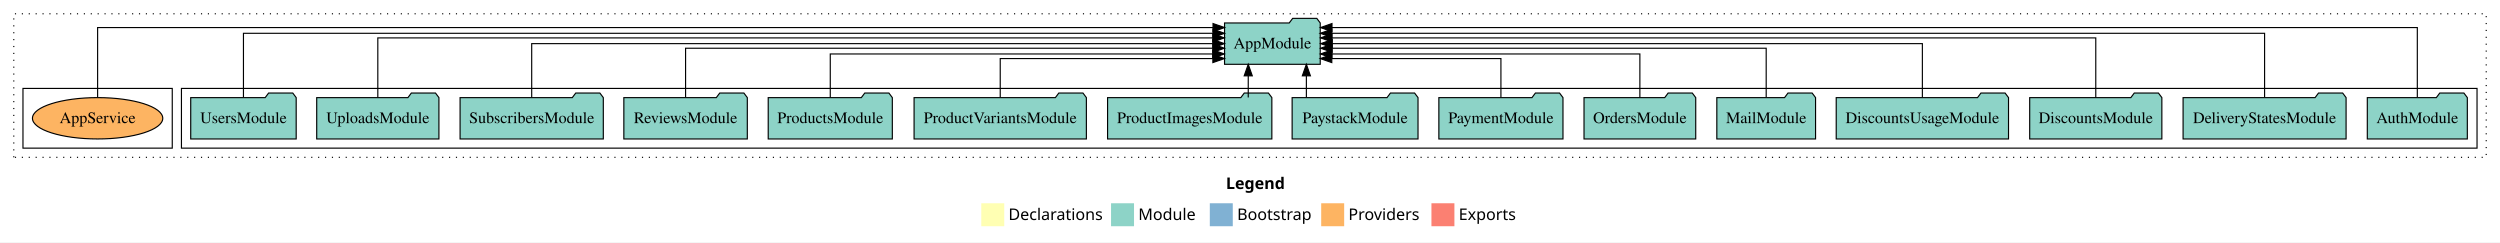
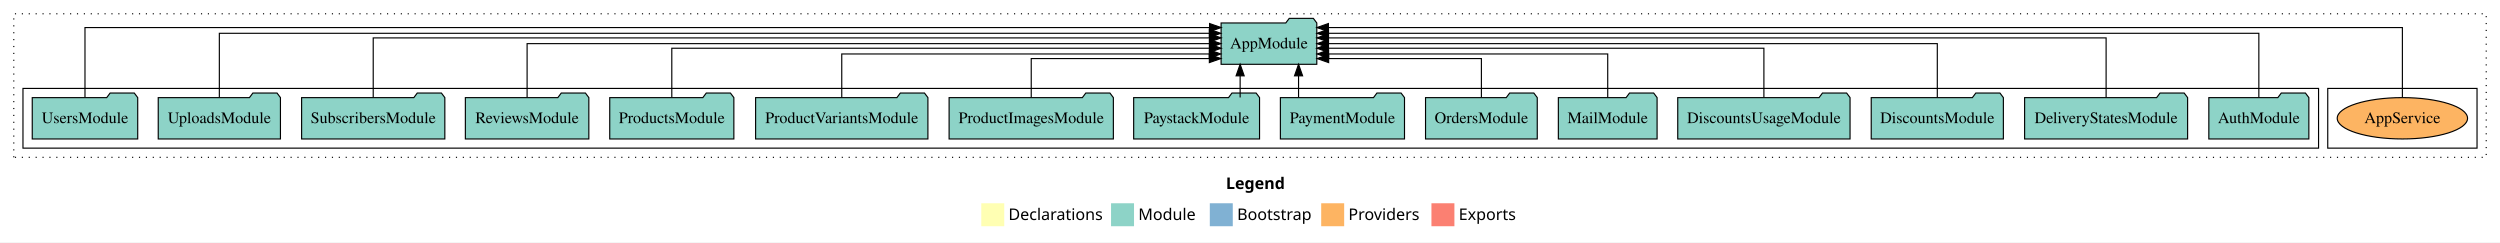
<svg xmlns="http://www.w3.org/2000/svg" width="2177pt" height="211pt" viewBox="0.00 0.00 2177.00 211.00">
  <g id="graph0" class="graph" transform="scale(1 1) rotate(0) translate(4 207)">
    <polygon fill="white" stroke="transparent" points="-4,4 -4,-207 2173,-207 2173,4 -4,4" />
    <text text-anchor="start" x="1063.51" y="-42.4" font-family="Times-12" font-weight="bold" font-size="14.00">Legend</text>
    <polygon fill="#ffffb3" stroke="transparent" points="850.5,-10 850.5,-30 870.5,-30 870.5,-10 850.5,-10" />
    <text text-anchor="start" x="874.13" y="-15.4" font-family="Times-12" font-size="14.00">  Declarations</text>
    <polygon fill="#8dd3c7" stroke="transparent" points="963.5,-10 963.5,-30 983.5,-30 983.5,-10 963.5,-10" />
    <text text-anchor="start" x="987.23" y="-15.4" font-family="Times-12" font-size="14.00">  Module</text>
    <polygon fill="#80b1d3" stroke="transparent" points="1049.5,-10 1049.5,-30 1069.5,-30 1069.5,-10 1049.5,-10" />
    <text text-anchor="start" x="1073.28" y="-15.4" font-family="Times-12" font-size="14.00">  Bootstrap</text>
    <polygon fill="#fdb462" stroke="transparent" points="1146.5,-10 1146.5,-30 1166.5,-30 1166.5,-10 1146.5,-10" />
    <text text-anchor="start" x="1170.17" y="-15.4" font-family="Times-12" font-size="14.00">  Providers</text>
    <polygon fill="#fb8072" stroke="transparent" points="1242.5,-10 1242.5,-30 1262.5,-30 1262.5,-10 1242.5,-10" />
    <text text-anchor="start" x="1266.23" y="-15.4" font-family="Times-12" font-size="14.00">  Exports</text>
    <g id="clust1" class="cluster">
      <polygon fill="none" stroke="black" stroke-dasharray="1,5" points="8,-70 8,-195 2161,-195 2161,-70 8,-70" />
    </g>
+     <g id="clust6" class="cluster">
+       <polygon fill="none" stroke="black" points="2023,-78 2023,-130 2153,-130 2153,-78 2023,-78" />
+     </g>
    <g id="clust3" class="cluster">
-       <polygon fill="none" stroke="black" points="154,-78 154,-130 2153,-130 2153,-78 154,-78" />
-     </g>
-     <g id="clust6" class="cluster">
-       <polygon fill="none" stroke="black" points="16,-78 16,-130 146,-130 146,-78 16,-78" />
+       <polygon fill="none" stroke="black" points="16,-78 16,-130 2015,-130 2015,-78 16,-78" />
    </g>
    <g id="node1" class="node">
-       <polygon fill="#8dd3c7" stroke="black" points="2144.55,-122 2141.55,-126 2120.55,-126 2117.55,-122 2057.45,-122 2057.45,-86 2144.55,-86 2144.55,-122" />
-       <text text-anchor="middle" x="2101" y="-99.8" font-family="Times,serif" font-size="14.00">AuthModule</text>
+       <polygon fill="#8dd3c7" stroke="black" points="2006.55,-122 2003.55,-126 1982.55,-126 1979.55,-122 1919.45,-122 1919.45,-86 2006.55,-86 2006.55,-122" />
+       <text text-anchor="middle" x="1963" y="-99.8" font-family="Times,serif" font-size="14.00">AuthModule</text>
    </g>
    <g id="node16" class="node">
-       <polygon fill="#8dd3c7" stroke="black" points="1145.66,-187 1142.66,-191 1121.66,-191 1118.66,-187 1062.34,-187 1062.34,-151 1145.66,-151 1145.66,-187" />
-       <text text-anchor="middle" x="1104" y="-164.8" font-family="Times,serif" font-size="14.00">AppModule</text>
+       <polygon fill="#8dd3c7" stroke="black" points="1142.66,-187 1139.66,-191 1118.66,-191 1115.66,-187 1059.34,-187 1059.34,-151 1142.66,-151 1142.66,-187" />
+       <text text-anchor="middle" x="1101" y="-164.8" font-family="Times,serif" font-size="14.00">AppModule</text>
    </g>
    <g id="edge1" class="edge">
-       <path fill="none" stroke="black" d="M2101,-122.32C2101,-145.66 2101,-183 2101,-183 2101,-183 1155.89,-183 1155.89,-183" />
-       <polygon fill="black" stroke="black" points="1155.89,-179.5 1145.89,-183 1155.89,-186.5 1155.89,-179.5" />
+       <path fill="none" stroke="black" d="M1963,-122.29C1963,-144.21 1963,-178 1963,-178 1963,-178 1152.87,-178 1152.87,-178" />
+       <polygon fill="black" stroke="black" points="1152.87,-174.5 1142.87,-178 1152.87,-181.5 1152.87,-174.5" />
    </g>
    <g id="node2" class="node">
-       <polygon fill="#8dd3c7" stroke="black" points="2038.97,-122 2035.97,-126 2014.97,-126 2011.97,-122 1897.03,-122 1897.03,-86 2038.97,-86 2038.97,-122" />
-       <text text-anchor="middle" x="1968" y="-99.8" font-family="Times,serif" font-size="14.00">DeliveryStatesModule</text>
+       <polygon fill="#8dd3c7" stroke="black" points="1900.97,-122 1897.97,-126 1876.97,-126 1873.97,-122 1759.03,-122 1759.03,-86 1900.97,-86 1900.97,-122" />
+       <text text-anchor="middle" x="1830" y="-99.8" font-family="Times,serif" font-size="14.00">DeliveryStatesModule</text>
    </g>
    <g id="edge2" class="edge">
-       <path fill="none" stroke="black" d="M1968,-122.29C1968,-144.21 1968,-178 1968,-178 1968,-178 1155.67,-178 1155.67,-178" />
-       <polygon fill="black" stroke="black" points="1155.67,-174.5 1145.67,-178 1155.67,-181.5 1155.67,-174.5" />
+       <path fill="none" stroke="black" d="M1830,-122.03C1830,-142.77 1830,-174 1830,-174 1830,-174 1152.81,-174 1152.81,-174" />
+       <polygon fill="black" stroke="black" points="1152.81,-170.5 1142.81,-174 1152.81,-177.5 1152.81,-170.5" />
    </g>
    <g id="node3" class="node">
-       <polygon fill="#8dd3c7" stroke="black" points="1878.54,-122 1875.54,-126 1854.54,-126 1851.54,-122 1763.46,-122 1763.46,-86 1878.54,-86 1878.54,-122" />
-       <text text-anchor="middle" x="1821" y="-99.8" font-family="Times,serif" font-size="14.00">DiscountsModule</text>
+       <polygon fill="#8dd3c7" stroke="black" points="1740.54,-122 1737.54,-126 1716.54,-126 1713.54,-122 1625.46,-122 1625.46,-86 1740.54,-86 1740.54,-122" />
+       <text text-anchor="middle" x="1683" y="-99.8" font-family="Times,serif" font-size="14.00">DiscountsModule</text>
    </g>
    <g id="edge3" class="edge">
-       <path fill="none" stroke="black" d="M1821,-122.03C1821,-142.77 1821,-174 1821,-174 1821,-174 1155.91,-174 1155.91,-174" />
-       <polygon fill="black" stroke="black" points="1155.91,-170.5 1145.91,-174 1155.91,-177.5 1155.91,-170.5" />
+       <path fill="none" stroke="black" d="M1683,-122.11C1683,-141.34 1683,-169 1683,-169 1683,-169 1152.86,-169 1152.86,-169" />
+       <polygon fill="black" stroke="black" points="1152.86,-165.5 1142.86,-169 1152.86,-172.5 1152.86,-165.5" />
    </g>
    <g id="node4" class="node">
-       <polygon fill="#8dd3c7" stroke="black" points="1745.02,-122 1742.02,-126 1721.02,-126 1718.02,-122 1594.98,-122 1594.98,-86 1745.02,-86 1745.02,-122" />
-       <text text-anchor="middle" x="1670" y="-99.8" font-family="Times,serif" font-size="14.00">DiscountsUsageModule</text>
+       <polygon fill="#8dd3c7" stroke="black" points="1607.02,-122 1604.02,-126 1583.02,-126 1580.02,-122 1456.98,-122 1456.98,-86 1607.02,-86 1607.02,-122" />
+       <text text-anchor="middle" x="1532" y="-99.8" font-family="Times,serif" font-size="14.00">DiscountsUsageModule</text>
    </g>
    <g id="edge4" class="edge">
-       <path fill="none" stroke="black" d="M1670,-122.11C1670,-141.34 1670,-169 1670,-169 1670,-169 1156.08,-169 1156.08,-169" />
-       <polygon fill="black" stroke="black" points="1156.08,-165.5 1146.08,-169 1156.08,-172.5 1156.08,-165.5" />
+       <path fill="none" stroke="black" d="M1532,-122.3C1532,-140.27 1532,-165 1532,-165 1532,-165 1152.72,-165 1152.72,-165" />
+       <polygon fill="black" stroke="black" points="1152.72,-161.5 1142.72,-165 1152.72,-168.5 1152.72,-161.5" />
    </g>
    <g id="node5" class="node">
-       <polygon fill="#8dd3c7" stroke="black" points="1576.99,-122 1573.99,-126 1552.99,-126 1549.99,-122 1491.01,-122 1491.01,-86 1576.99,-86 1576.99,-122" />
-       <text text-anchor="middle" x="1534" y="-99.8" font-family="Times,serif" font-size="14.00">MailModule</text>
+       <polygon fill="#8dd3c7" stroke="black" points="1438.99,-122 1435.99,-126 1414.99,-126 1411.99,-122 1353.01,-122 1353.01,-86 1438.99,-86 1438.99,-122" />
+       <text text-anchor="middle" x="1396" y="-99.8" font-family="Times,serif" font-size="14.00">MailModule</text>
    </g>
    <g id="edge5" class="edge">
-       <path fill="none" stroke="black" d="M1534,-122.3C1534,-140.27 1534,-165 1534,-165 1534,-165 1156.01,-165 1156.01,-165" />
-       <polygon fill="black" stroke="black" points="1156.01,-161.5 1146.01,-165 1156.01,-168.5 1156.01,-161.5" />
+       <path fill="none" stroke="black" d="M1396,-122.03C1396,-138.4 1396,-160 1396,-160 1396,-160 1152.95,-160 1152.95,-160" />
+       <polygon fill="black" stroke="black" points="1152.95,-156.5 1142.95,-160 1152.95,-163.5 1152.95,-156.5" />
    </g>
    <g id="node6" class="node">
-       <polygon fill="#8dd3c7" stroke="black" points="1472.64,-122 1469.64,-126 1448.64,-126 1445.64,-122 1375.36,-122 1375.36,-86 1472.64,-86 1472.64,-122" />
-       <text text-anchor="middle" x="1424" y="-99.8" font-family="Times,serif" font-size="14.00">OrdersModule</text>
+       <polygon fill="#8dd3c7" stroke="black" points="1334.64,-122 1331.64,-126 1310.64,-126 1307.64,-122 1237.36,-122 1237.36,-86 1334.64,-86 1334.64,-122" />
+       <text text-anchor="middle" x="1286" y="-99.8" font-family="Times,serif" font-size="14.00">OrdersModule</text>
    </g>
    <g id="edge6" class="edge">
-       <path fill="none" stroke="black" d="M1424,-122.03C1424,-138.4 1424,-160 1424,-160 1424,-160 1155.83,-160 1155.83,-160" />
-       <polygon fill="black" stroke="black" points="1155.83,-156.5 1145.83,-160 1155.83,-163.5 1155.83,-156.5" />
+       <path fill="none" stroke="black" d="M1286,-122.19C1286,-137.18 1286,-156 1286,-156 1286,-156 1152.98,-156 1152.98,-156" />
+       <polygon fill="black" stroke="black" points="1152.98,-152.5 1142.98,-156 1152.98,-159.5 1152.98,-152.5" />
    </g>
    <g id="node7" class="node">
-       <polygon fill="#8dd3c7" stroke="black" points="1357.04,-122 1354.04,-126 1333.04,-126 1330.04,-122 1248.96,-122 1248.96,-86 1357.04,-86 1357.04,-122" />
-       <text text-anchor="middle" x="1303" y="-99.8" font-family="Times,serif" font-size="14.00">PaymentModule</text>
+       <polygon fill="#8dd3c7" stroke="black" points="1219.04,-122 1216.04,-126 1195.04,-126 1192.04,-122 1110.96,-122 1110.96,-86 1219.04,-86 1219.04,-122" />
+       <text text-anchor="middle" x="1165" y="-99.8" font-family="Times,serif" font-size="14.00">PaymentModule</text>
    </g>
    <g id="edge7" class="edge">
-       <path fill="none" stroke="black" d="M1303,-122.19C1303,-137.18 1303,-156 1303,-156 1303,-156 1155.72,-156 1155.72,-156" />
-       <polygon fill="black" stroke="black" points="1155.72,-152.5 1145.72,-156 1155.72,-159.5 1155.72,-152.5" />
+       <path fill="none" stroke="black" d="M1126.78,-122.11C1126.78,-122.11 1126.78,-140.99 1126.78,-140.99" />
+       <polygon fill="black" stroke="black" points="1123.28,-140.99 1126.78,-150.99 1130.28,-140.99 1123.28,-140.99" />
    </g>
    <g id="node8" class="node">
-       <polygon fill="#8dd3c7" stroke="black" points="1230.81,-122 1227.81,-126 1206.81,-126 1203.81,-122 1121.19,-122 1121.19,-86 1230.81,-86 1230.81,-122" />
-       <text text-anchor="middle" x="1176" y="-99.8" font-family="Times,serif" font-size="14.00">PaystackModule</text>
+       <polygon fill="#8dd3c7" stroke="black" points="1092.81,-122 1089.81,-126 1068.81,-126 1065.81,-122 983.19,-122 983.19,-86 1092.81,-86 1092.81,-122" />
+       <text text-anchor="middle" x="1038" y="-99.8" font-family="Times,serif" font-size="14.00">PaystackModule</text>
    </g>
    <g id="edge8" class="edge">
-       <path fill="none" stroke="black" d="M1133.59,-122.11C1133.59,-122.11 1133.59,-140.99 1133.59,-140.99" />
-       <polygon fill="black" stroke="black" points="1130.09,-140.99 1133.59,-150.99 1137.09,-140.99 1130.09,-140.99" />
+       <path fill="none" stroke="black" d="M1075.91,-122.11C1075.91,-122.11 1075.91,-140.99 1075.91,-140.99" />
+       <polygon fill="black" stroke="black" points="1072.41,-140.99 1075.91,-150.99 1079.41,-140.99 1072.41,-140.99" />
    </g>
    <g id="node9" class="node">
-       <polygon fill="#8dd3c7" stroke="black" points="1103.52,-122 1100.52,-126 1079.52,-126 1076.52,-122 960.48,-122 960.48,-86 1103.52,-86 1103.52,-122" />
-       <text text-anchor="middle" x="1032" y="-99.8" font-family="Times,serif" font-size="14.00">ProductImagesModule</text>
+       <polygon fill="#8dd3c7" stroke="black" points="965.52,-122 962.52,-126 941.52,-126 938.52,-122 822.48,-122 822.48,-86 965.52,-86 965.52,-122" />
+       <text text-anchor="middle" x="894" y="-99.8" font-family="Times,serif" font-size="14.00">ProductImagesModule</text>
    </g>
    <g id="edge9" class="edge">
-       <path fill="none" stroke="black" d="M1082.97,-122.11C1082.97,-122.11 1082.97,-140.99 1082.97,-140.99" />
-       <polygon fill="black" stroke="black" points="1079.47,-140.99 1082.97,-150.99 1086.47,-140.99 1079.47,-140.99" />
+       <path fill="none" stroke="black" d="M894,-122.19C894,-137.18 894,-156 894,-156 894,-156 1049.11,-156 1049.11,-156" />
+       <polygon fill="black" stroke="black" points="1049.11,-159.5 1059.11,-156 1049.11,-152.5 1049.11,-159.5" />
    </g>
    <g id="node10" class="node">
-       <polygon fill="#8dd3c7" stroke="black" points="942.02,-122 939.02,-126 918.02,-126 915.02,-122 791.98,-122 791.98,-86 942.02,-86 942.02,-122" />
-       <text text-anchor="middle" x="867" y="-99.8" font-family="Times,serif" font-size="14.00">ProductVariantsModule</text>
+       <polygon fill="#8dd3c7" stroke="black" points="804.02,-122 801.02,-126 780.02,-126 777.02,-122 653.98,-122 653.98,-86 804.02,-86 804.02,-122" />
+       <text text-anchor="middle" x="729" y="-99.8" font-family="Times,serif" font-size="14.00">ProductVariantsModule</text>
    </g>
    <g id="edge10" class="edge">
-       <path fill="none" stroke="black" d="M867,-122.19C867,-137.18 867,-156 867,-156 867,-156 1052.17,-156 1052.17,-156" />
-       <polygon fill="black" stroke="black" points="1052.17,-159.5 1062.17,-156 1052.17,-152.5 1052.17,-159.5" />
+       <path fill="none" stroke="black" d="M729,-122.03C729,-138.4 729,-160 729,-160 729,-160 1049.05,-160 1049.05,-160" />
+       <polygon fill="black" stroke="black" points="1049.05,-163.5 1059.05,-160 1049.05,-156.5 1049.05,-163.5" />
    </g>
    <g id="node11" class="node">
-       <polygon fill="#8dd3c7" stroke="black" points="773.04,-122 770.04,-126 749.04,-126 746.04,-122 664.96,-122 664.96,-86 773.04,-86 773.04,-122" />
-       <text text-anchor="middle" x="719" y="-99.8" font-family="Times,serif" font-size="14.00">ProductsModule</text>
+       <polygon fill="#8dd3c7" stroke="black" points="635.04,-122 632.04,-126 611.04,-126 608.04,-122 526.96,-122 526.96,-86 635.04,-86 635.04,-122" />
+       <text text-anchor="middle" x="581" y="-99.8" font-family="Times,serif" font-size="14.00">ProductsModule</text>
    </g>
    <g id="edge11" class="edge">
-       <path fill="none" stroke="black" d="M719,-122.03C719,-138.4 719,-160 719,-160 719,-160 1052.07,-160 1052.07,-160" />
-       <polygon fill="black" stroke="black" points="1052.07,-163.5 1062.07,-160 1052.07,-156.5 1052.07,-163.5" />
+       <path fill="none" stroke="black" d="M581,-122.3C581,-140.27 581,-165 581,-165 581,-165 1049.33,-165 1049.33,-165" />
+       <polygon fill="black" stroke="black" points="1049.33,-168.5 1059.33,-165 1049.33,-161.5 1049.33,-168.5" />
    </g>
    <g id="node12" class="node">
-       <polygon fill="#8dd3c7" stroke="black" points="646.76,-122 643.76,-126 622.76,-126 619.76,-122 539.24,-122 539.24,-86 646.76,-86 646.76,-122" />
-       <text text-anchor="middle" x="593" y="-99.8" font-family="Times,serif" font-size="14.00">ReviewsModule</text>
+       <polygon fill="#8dd3c7" stroke="black" points="508.76,-122 505.76,-126 484.76,-126 481.76,-122 401.24,-122 401.24,-86 508.76,-86 508.76,-122" />
+       <text text-anchor="middle" x="455" y="-99.8" font-family="Times,serif" font-size="14.00">ReviewsModule</text>
    </g>
    <g id="edge12" class="edge">
-       <path fill="none" stroke="black" d="M593,-122.3C593,-140.27 593,-165 593,-165 593,-165 1052.18,-165 1052.18,-165" />
-       <polygon fill="black" stroke="black" points="1052.18,-168.5 1062.18,-165 1052.18,-161.5 1052.18,-168.5" />
+       <path fill="none" stroke="black" d="M455,-122.11C455,-141.34 455,-169 455,-169 455,-169 1049.11,-169 1049.11,-169" />
+       <polygon fill="black" stroke="black" points="1049.11,-172.5 1059.11,-169 1049.11,-165.5 1049.11,-172.5" />
    </g>
    <g id="node13" class="node">
-       <polygon fill="#8dd3c7" stroke="black" points="521.36,-122 518.36,-126 497.36,-126 494.36,-122 396.64,-122 396.64,-86 521.36,-86 521.36,-122" />
-       <text text-anchor="middle" x="459" y="-99.8" font-family="Times,serif" font-size="14.00">SubscribersModule</text>
+       <polygon fill="#8dd3c7" stroke="black" points="383.36,-122 380.36,-126 359.36,-126 356.36,-122 258.64,-122 258.64,-86 383.36,-86 383.36,-122" />
+       <text text-anchor="middle" x="321" y="-99.8" font-family="Times,serif" font-size="14.00">SubscribersModule</text>
    </g>
    <g id="edge13" class="edge">
-       <path fill="none" stroke="black" d="M459,-122.11C459,-141.34 459,-169 459,-169 459,-169 1052.18,-169 1052.18,-169" />
-       <polygon fill="black" stroke="black" points="1052.18,-172.5 1062.18,-169 1052.18,-165.5 1052.18,-172.5" />
+       <path fill="none" stroke="black" d="M321,-122.03C321,-142.77 321,-174 321,-174 321,-174 1049.34,-174 1049.34,-174" />
+       <polygon fill="black" stroke="black" points="1049.34,-177.5 1059.34,-174 1049.34,-170.5 1049.34,-177.5" />
    </g>
    <g id="node14" class="node">
-       <polygon fill="#8dd3c7" stroke="black" points="378.21,-122 375.21,-126 354.21,-126 351.21,-122 271.79,-122 271.79,-86 378.21,-86 378.21,-122" />
-       <text text-anchor="middle" x="325" y="-99.8" font-family="Times,serif" font-size="14.00">UploadsModule</text>
+       <polygon fill="#8dd3c7" stroke="black" points="240.21,-122 237.21,-126 216.21,-126 213.21,-122 133.79,-122 133.79,-86 240.21,-86 240.21,-122" />
+       <text text-anchor="middle" x="187" y="-99.8" font-family="Times,serif" font-size="14.00">UploadsModule</text>
    </g>
    <g id="edge14" class="edge">
-       <path fill="none" stroke="black" d="M325,-122.03C325,-142.77 325,-174 325,-174 325,-174 1052.12,-174 1052.12,-174" />
-       <polygon fill="black" stroke="black" points="1052.12,-177.5 1062.12,-174 1052.12,-170.5 1052.12,-177.5" />
+       <path fill="none" stroke="black" d="M187,-122.29C187,-144.21 187,-178 187,-178 187,-178 1049.05,-178 1049.05,-178" />
+       <polygon fill="black" stroke="black" points="1049.05,-181.5 1059.05,-178 1049.05,-174.5 1049.05,-181.5" />
    </g>
    <g id="node15" class="node">
-       <polygon fill="#8dd3c7" stroke="black" points="253.92,-122 250.92,-126 229.92,-126 226.92,-122 162.08,-122 162.08,-86 253.92,-86 253.92,-122" />
-       <text text-anchor="middle" x="208" y="-99.8" font-family="Times,serif" font-size="14.00">UsersModule</text>
+       <polygon fill="#8dd3c7" stroke="black" points="115.92,-122 112.92,-126 91.92,-126 88.92,-122 24.08,-122 24.08,-86 115.92,-86 115.92,-122" />
+       <text text-anchor="middle" x="70" y="-99.8" font-family="Times,serif" font-size="14.00">UsersModule</text>
    </g>
    <g id="edge15" class="edge">
-       <path fill="none" stroke="black" d="M208,-122.29C208,-144.21 208,-178 208,-178 208,-178 1052.28,-178 1052.28,-178" />
-       <polygon fill="black" stroke="black" points="1052.28,-181.5 1062.28,-178 1052.28,-174.5 1052.28,-181.5" />
+       <path fill="none" stroke="black" d="M70,-122.32C70,-145.66 70,-183 70,-183 70,-183 1049.31,-183 1049.31,-183" />
+       <polygon fill="black" stroke="black" points="1049.31,-186.5 1059.31,-183 1049.31,-179.5 1049.31,-186.5" />
    </g>
    <g id="node17" class="node">
-       <ellipse fill="#fdb462" stroke="black" cx="81" cy="-104" rx="56.74" ry="18" />
-       <text text-anchor="middle" x="81" y="-99.8" font-family="Times,serif" font-size="14.00">AppService</text>
+       <ellipse fill="#fdb462" stroke="black" cx="2088" cy="-104" rx="56.74" ry="18" />
+       <text text-anchor="middle" x="2088" y="-99.8" font-family="Times,serif" font-size="14.00">AppService</text>
    </g>
    <g id="edge16" class="edge">
-       <path fill="none" stroke="black" d="M81,-122.32C81,-145.66 81,-183 81,-183 81,-183 1052.31,-183 1052.31,-183" />
-       <polygon fill="black" stroke="black" points="1052.31,-186.5 1062.31,-183 1052.31,-179.5 1052.31,-186.5" />
+       <path fill="none" stroke="black" d="M2088,-122.32C2088,-145.66 2088,-183 2088,-183 2088,-183 1152.78,-183 1152.78,-183" />
+       <polygon fill="black" stroke="black" points="1152.78,-179.5 1142.78,-183 1152.78,-186.5 1152.78,-179.5" />
    </g>
  </g>
</svg>
